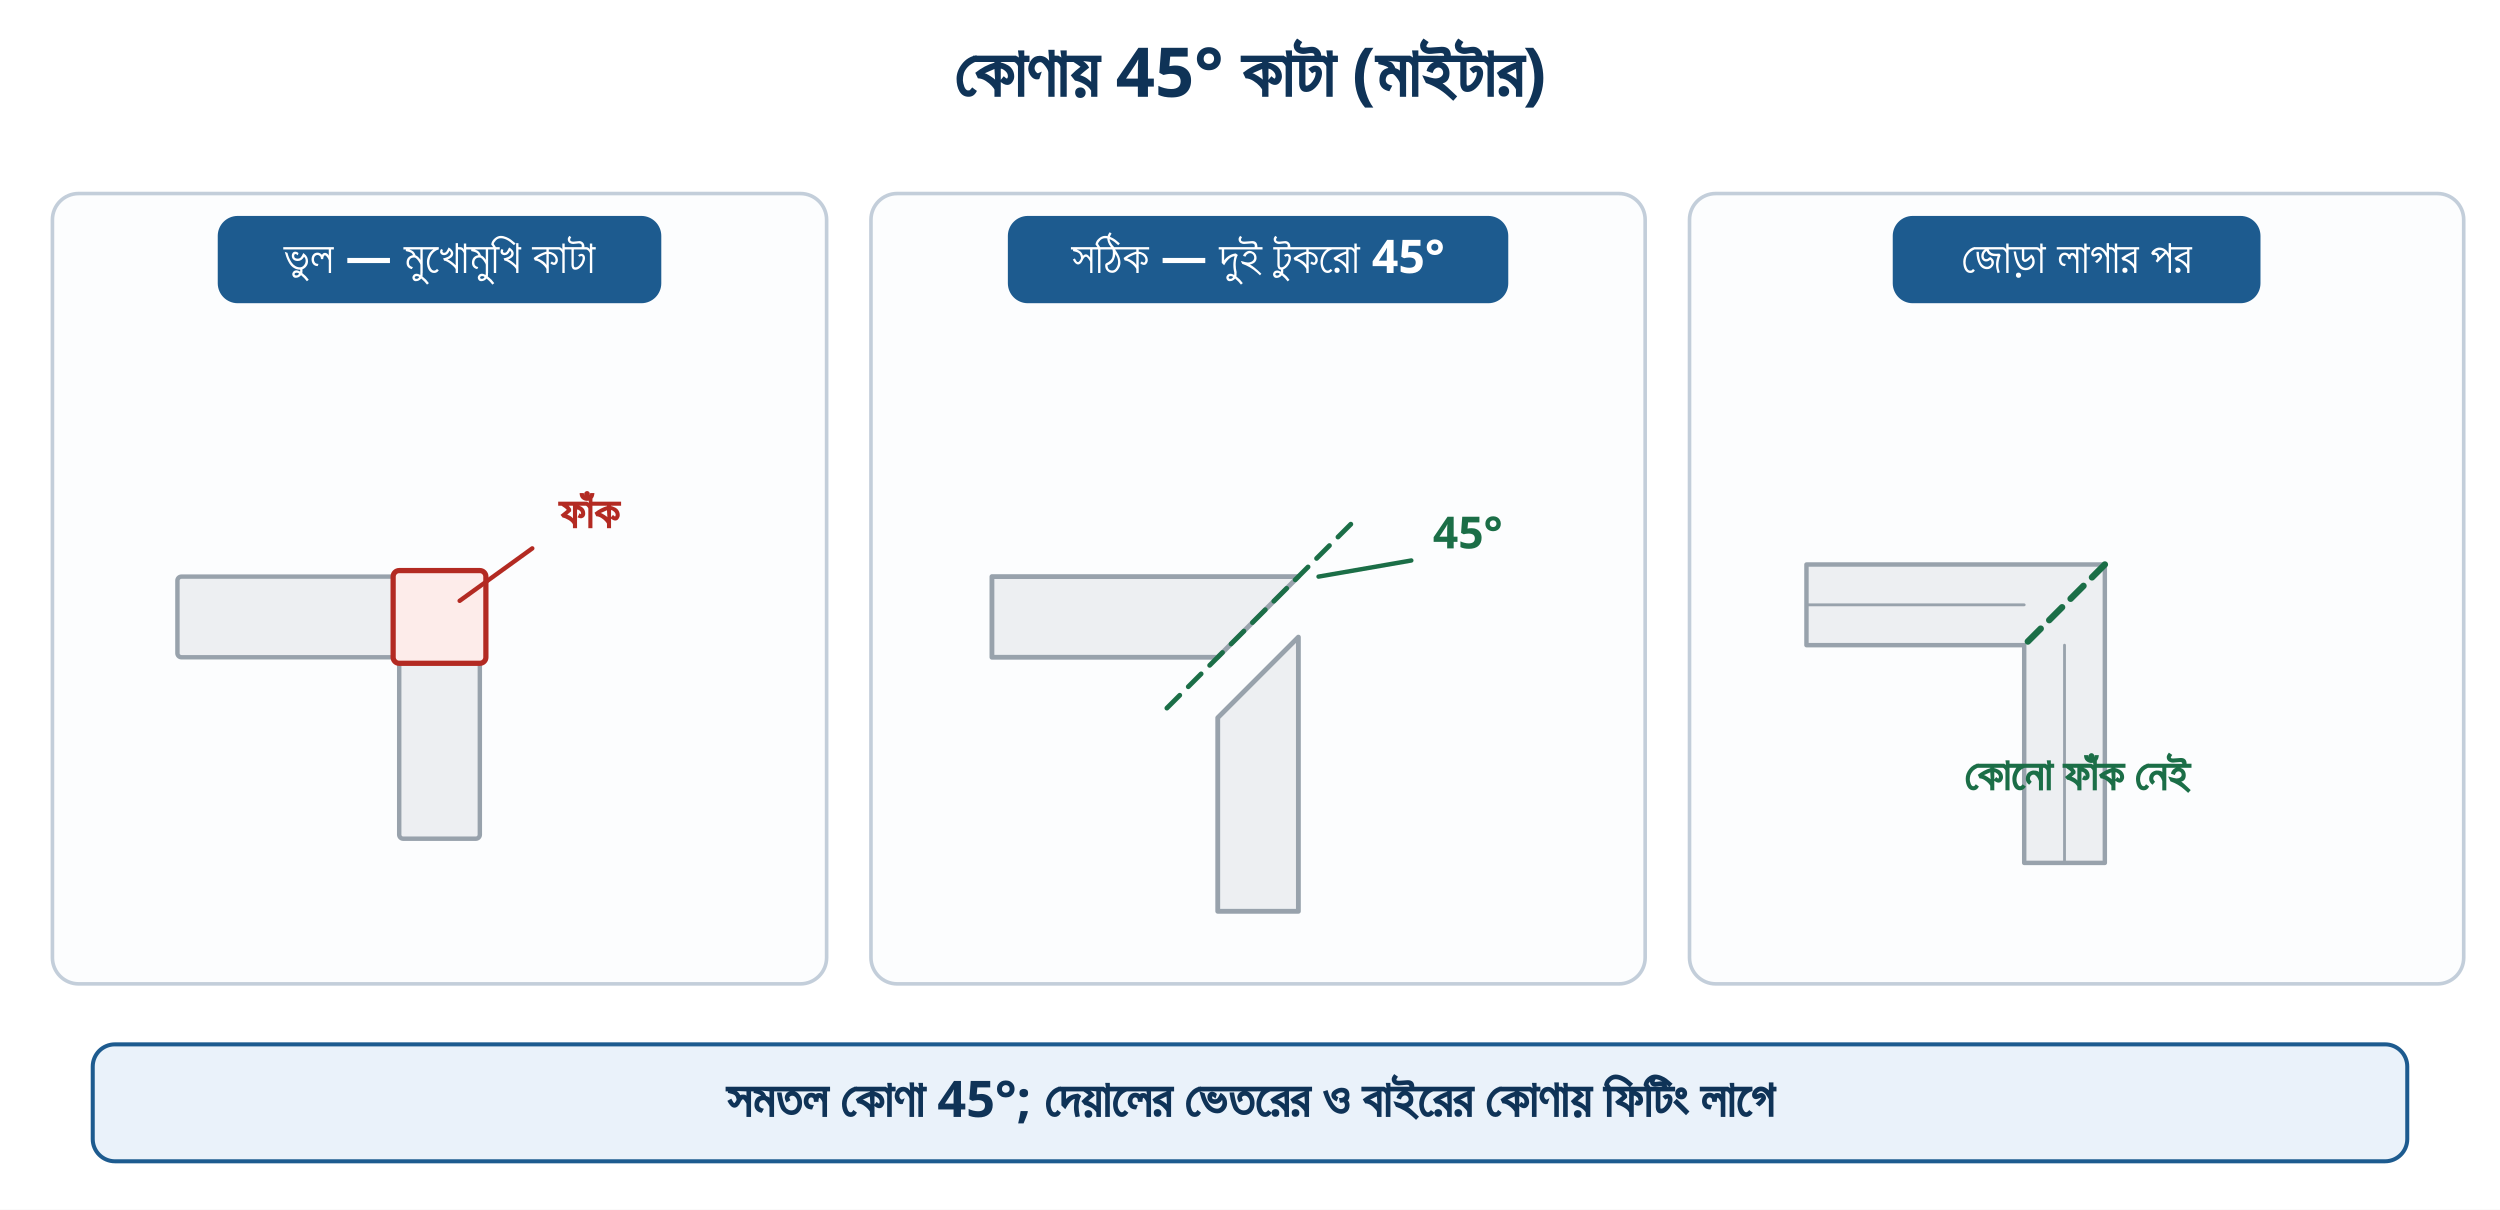
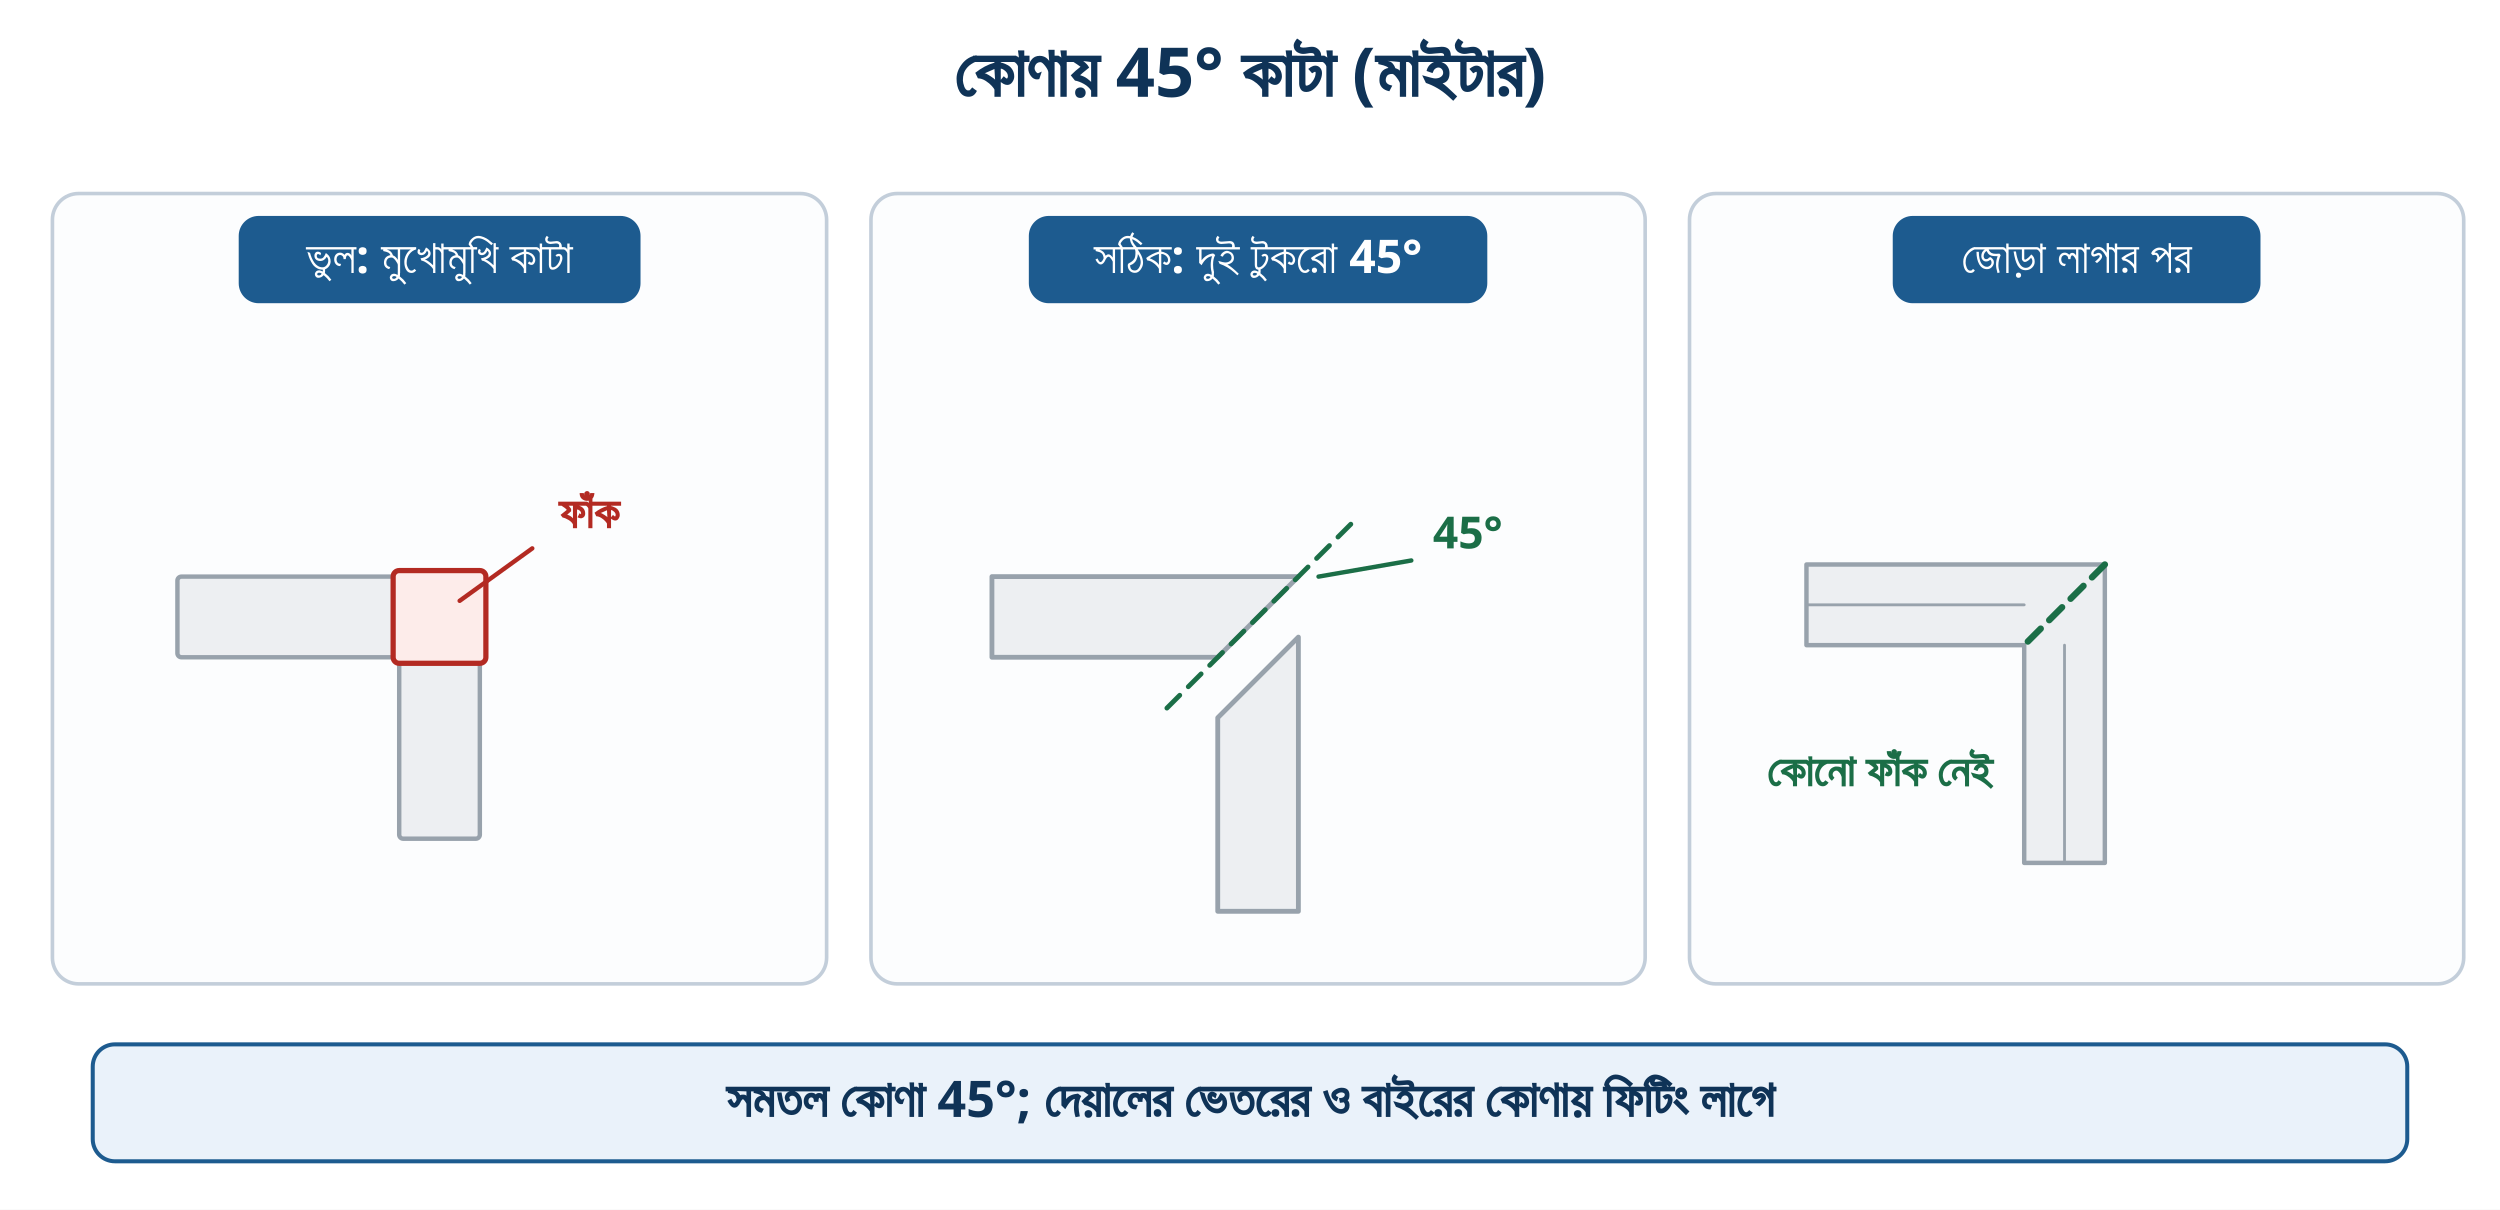
<svg xmlns="http://www.w3.org/2000/svg" width="1240" height="600" viewBox="0 0 1240 600">
  <rect width="1240" height="600" fill="#FFFFFF" />
  <text x="620.0" y="48.0" font-family="Kalpurush" font-size="34" font-weight="700" fill="#0F3357" text-anchor="middle">কোণায় 45° কাটা (মাইটার)</text>
  <rect x="26.0" y="96.0" width="384.0" height="392.0" rx="13" fill="#FCFDFE" stroke="#C3CEDA" stroke-width="1.8" />
-   <rect x="108.9" y="108.0" width="218.2" height="41.5" rx="9" fill="#1D5B8F" stroke="#1D5B8F" stroke-width="1.8" />
-   <text x="218.0" y="135.4" font-family="Kalpurush" font-size="23" font-weight="600" fill="#FFFFFF" text-anchor="middle">ভুল — মুখোমুখি কাটা</text>
+   <rect x="119.3" y="108.0" width="197.5" height="41.5" rx="9" fill="#1D5B8F" stroke="#1D5B8F" stroke-width="1.8" />
+   <text x="218.0" y="135.4" font-family="Kalpurush" font-size="23" font-weight="600" fill="#FFFFFF" text-anchor="middle">ভুল: মুখোমুখি কাটা</text>
  <rect x="88.0" y="286.0" width="130.0" height="40.0" rx="2" fill="#EDEFF2" stroke="#98A2AC" stroke-width="2.2" />
  <rect x="198.0" y="286.0" width="40.0" height="130.0" rx="2" fill="#EDEFF2" stroke="#98A2AC" stroke-width="2.2" />
  <rect x="195.0" y="283.0" width="46.0" height="46.0" rx="3" fill="#FDECEA" stroke="#B32A22" stroke-width="2.6" />
  <text x="292.0" y="262.0" font-family="Kalpurush" font-size="22" font-weight="700" fill="#B32A22" text-anchor="middle">ফাঁক</text>
  <path d="M 264.0 272 L 228.0 298" fill="none" stroke="#B32A22" stroke-width="2.2" stroke-linecap="round" stroke-linejoin="round" />
  <rect x="432.0" y="96.0" width="384.0" height="392.0" rx="13" fill="#FCFDFE" stroke="#C3CEDA" stroke-width="1.8" />
-   <rect x="500.8" y="108.0" width="246.4" height="41.5" rx="9" fill="#1D5B8F" stroke="#1D5B8F" stroke-width="1.8" />
-   <text x="624.0" y="135.4" font-family="Kalpurush" font-size="23" font-weight="600" fill="#FFFFFF" text-anchor="middle">সঠিক — দুই টুকরো 45°</text>
+   <rect x="511.2" y="108.0" width="225.6" height="41.5" rx="9" fill="#1D5B8F" stroke="#1D5B8F" stroke-width="1.8" />
+   <text x="624.0" y="135.4" font-family="Kalpurush" font-size="23" font-weight="600" fill="#FFFFFF" text-anchor="middle">সঠিক: দুই টুকরো 45°</text>
  <path d="M 492.0 286.0 L 644.0 286.0 L 604.0 326.0 L 492.0 326.0 Z" fill="#EDEFF2" stroke="#98A2AC" stroke-width="2.4" stroke-linecap="round" stroke-linejoin="round" />
  <path d="M 604.0 356.0 L 644.0 316.0 L 644.0 452 L 604.0 452 Z" fill="#EDEFF2" stroke="#98A2AC" stroke-width="2.4" stroke-linecap="round" stroke-linejoin="round" />
  <path d="M 670.0 260.0 L 578.0 352.0" fill="none" stroke="#1B6E47" stroke-width="2.4" stroke-linecap="round" stroke-linejoin="round" stroke-dasharray="9 6" />
  <text x="728.0" y="272.0" font-family="Kalpurush" font-size="22" font-weight="700" fill="#1B6E47" text-anchor="middle">45°</text>
  <path d="M 700.0 278 L 654.0 286" fill="none" stroke="#1B6E47" stroke-width="2.2" stroke-linecap="round" stroke-linejoin="round" />
  <rect x="838.0" y="96.0" width="384.0" height="392.0" rx="13" fill="#FCFDFE" stroke="#C3CEDA" stroke-width="1.8" />
  <rect x="939.7" y="108.0" width="180.6" height="41.5" rx="9" fill="#1D5B8F" stroke="#1D5B8F" stroke-width="1.8" />
  <text x="1030.0" y="135.4" font-family="Kalpurush" font-size="23" font-weight="600" fill="#FFFFFF" text-anchor="middle">জোড়া লাগার পর</text>
  <path d="M 896.0 280.0 L 1044.0 280.0 L 1044.0 428 L 1004.0 428 L 1004.0 320.0 L 896.0 320.0 Z" fill="#EDEFF2" stroke="#98A2AC" stroke-width="2.2" stroke-linecap="round" stroke-linejoin="round" />
  <line x1="896.0" y1="300.0" x2="1004.0" y2="300.0" stroke="#98A2AC" stroke-width="1.4" stroke-linecap="round" />
  <line x1="1024.0" y1="320.0" x2="1024.0" y2="428.0" stroke="#98A2AC" stroke-width="1.4" stroke-linecap="round" />
  <path d="M 1044.0 280.0 L 1004.0 320.0" fill="none" stroke="#1B6E47" stroke-width="3.2" stroke-linecap="round" stroke-linejoin="round" stroke-dasharray="9 6" />
-   <text x="1030.0" y="392.0" font-family="Kalpurush" font-size="22" font-weight="700" fill="#1B6E47" text-anchor="middle">কোনো ফাঁক নেই</text>
+   <text x="988.0" y="390.0" font-family="Kalpurush" font-size="22" font-weight="700" fill="#1B6E47" text-anchor="end">কোনো ফাঁক নেই</text>
  <rect x="46.0" y="518.0" width="1148.0" height="58.0" rx="11" fill="#EAF2FA" stroke="#1D5B8F" stroke-width="2" />
  <text x="620.0" y="554.0" font-family="Kalpurush" font-size="25" font-weight="700" fill="#0F3357" text-anchor="middle">সমতল কোণা 45°;  দেয়ালের ভেতরের ও বাইরের কোণায় ফিটিং লাগে</text>
</svg>
